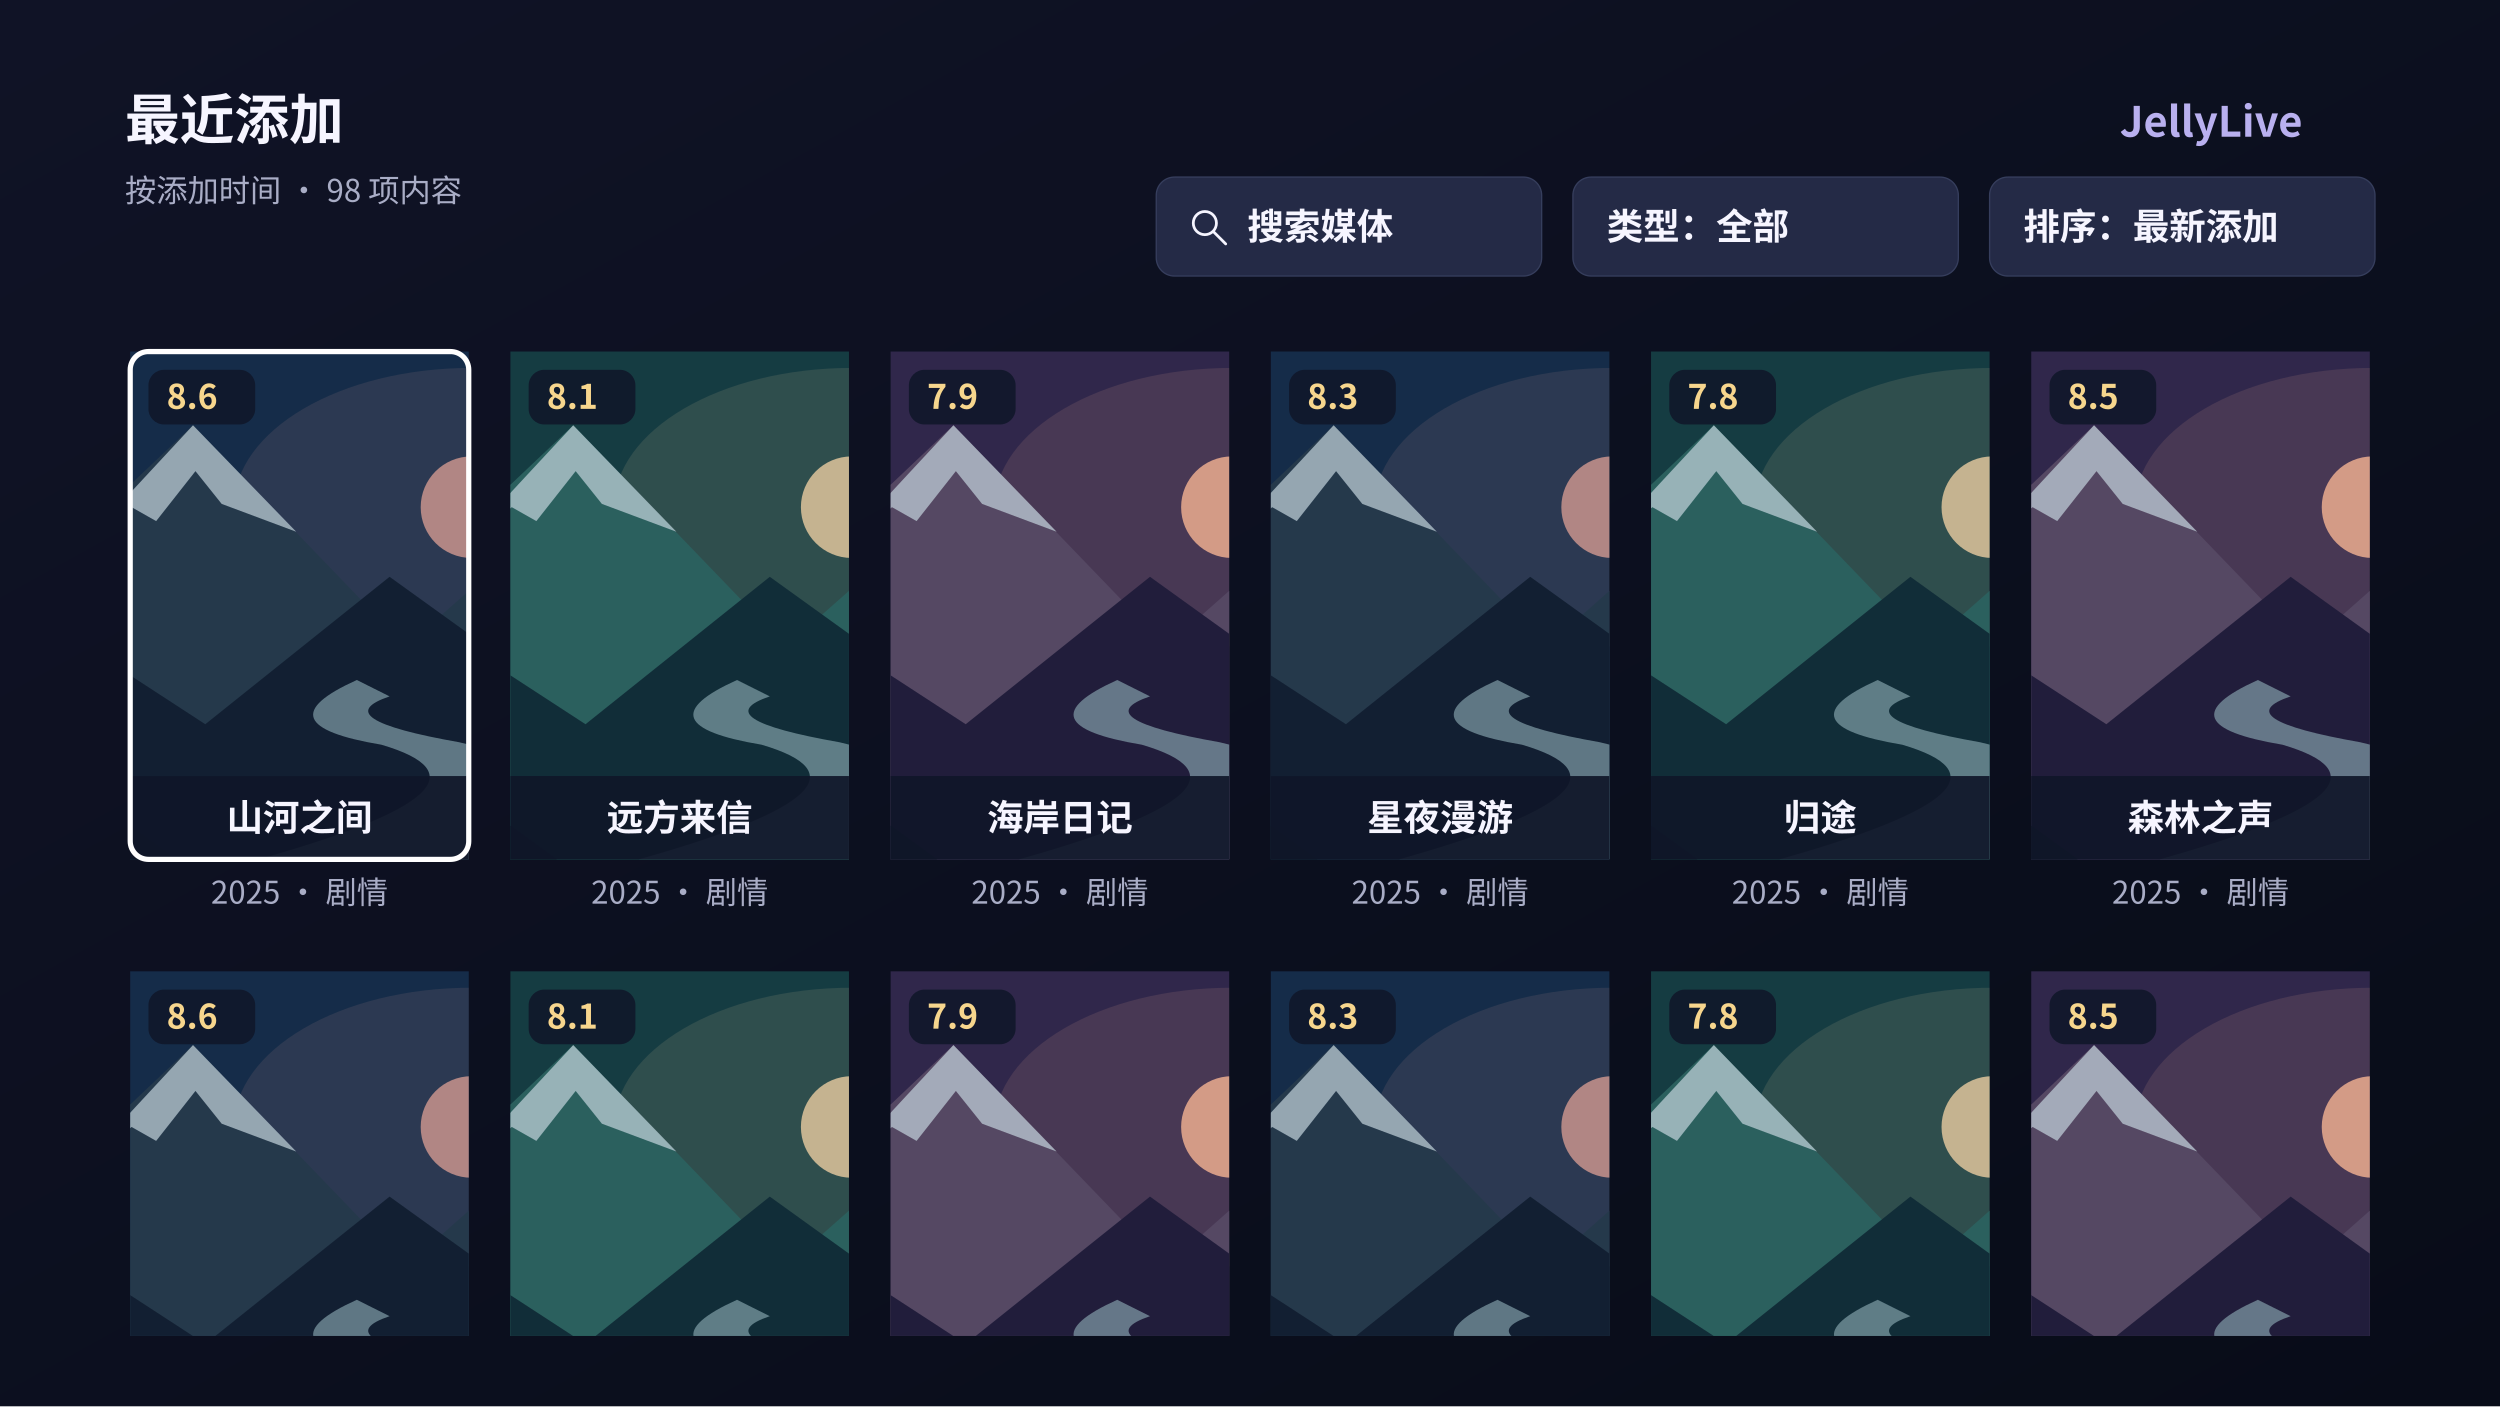
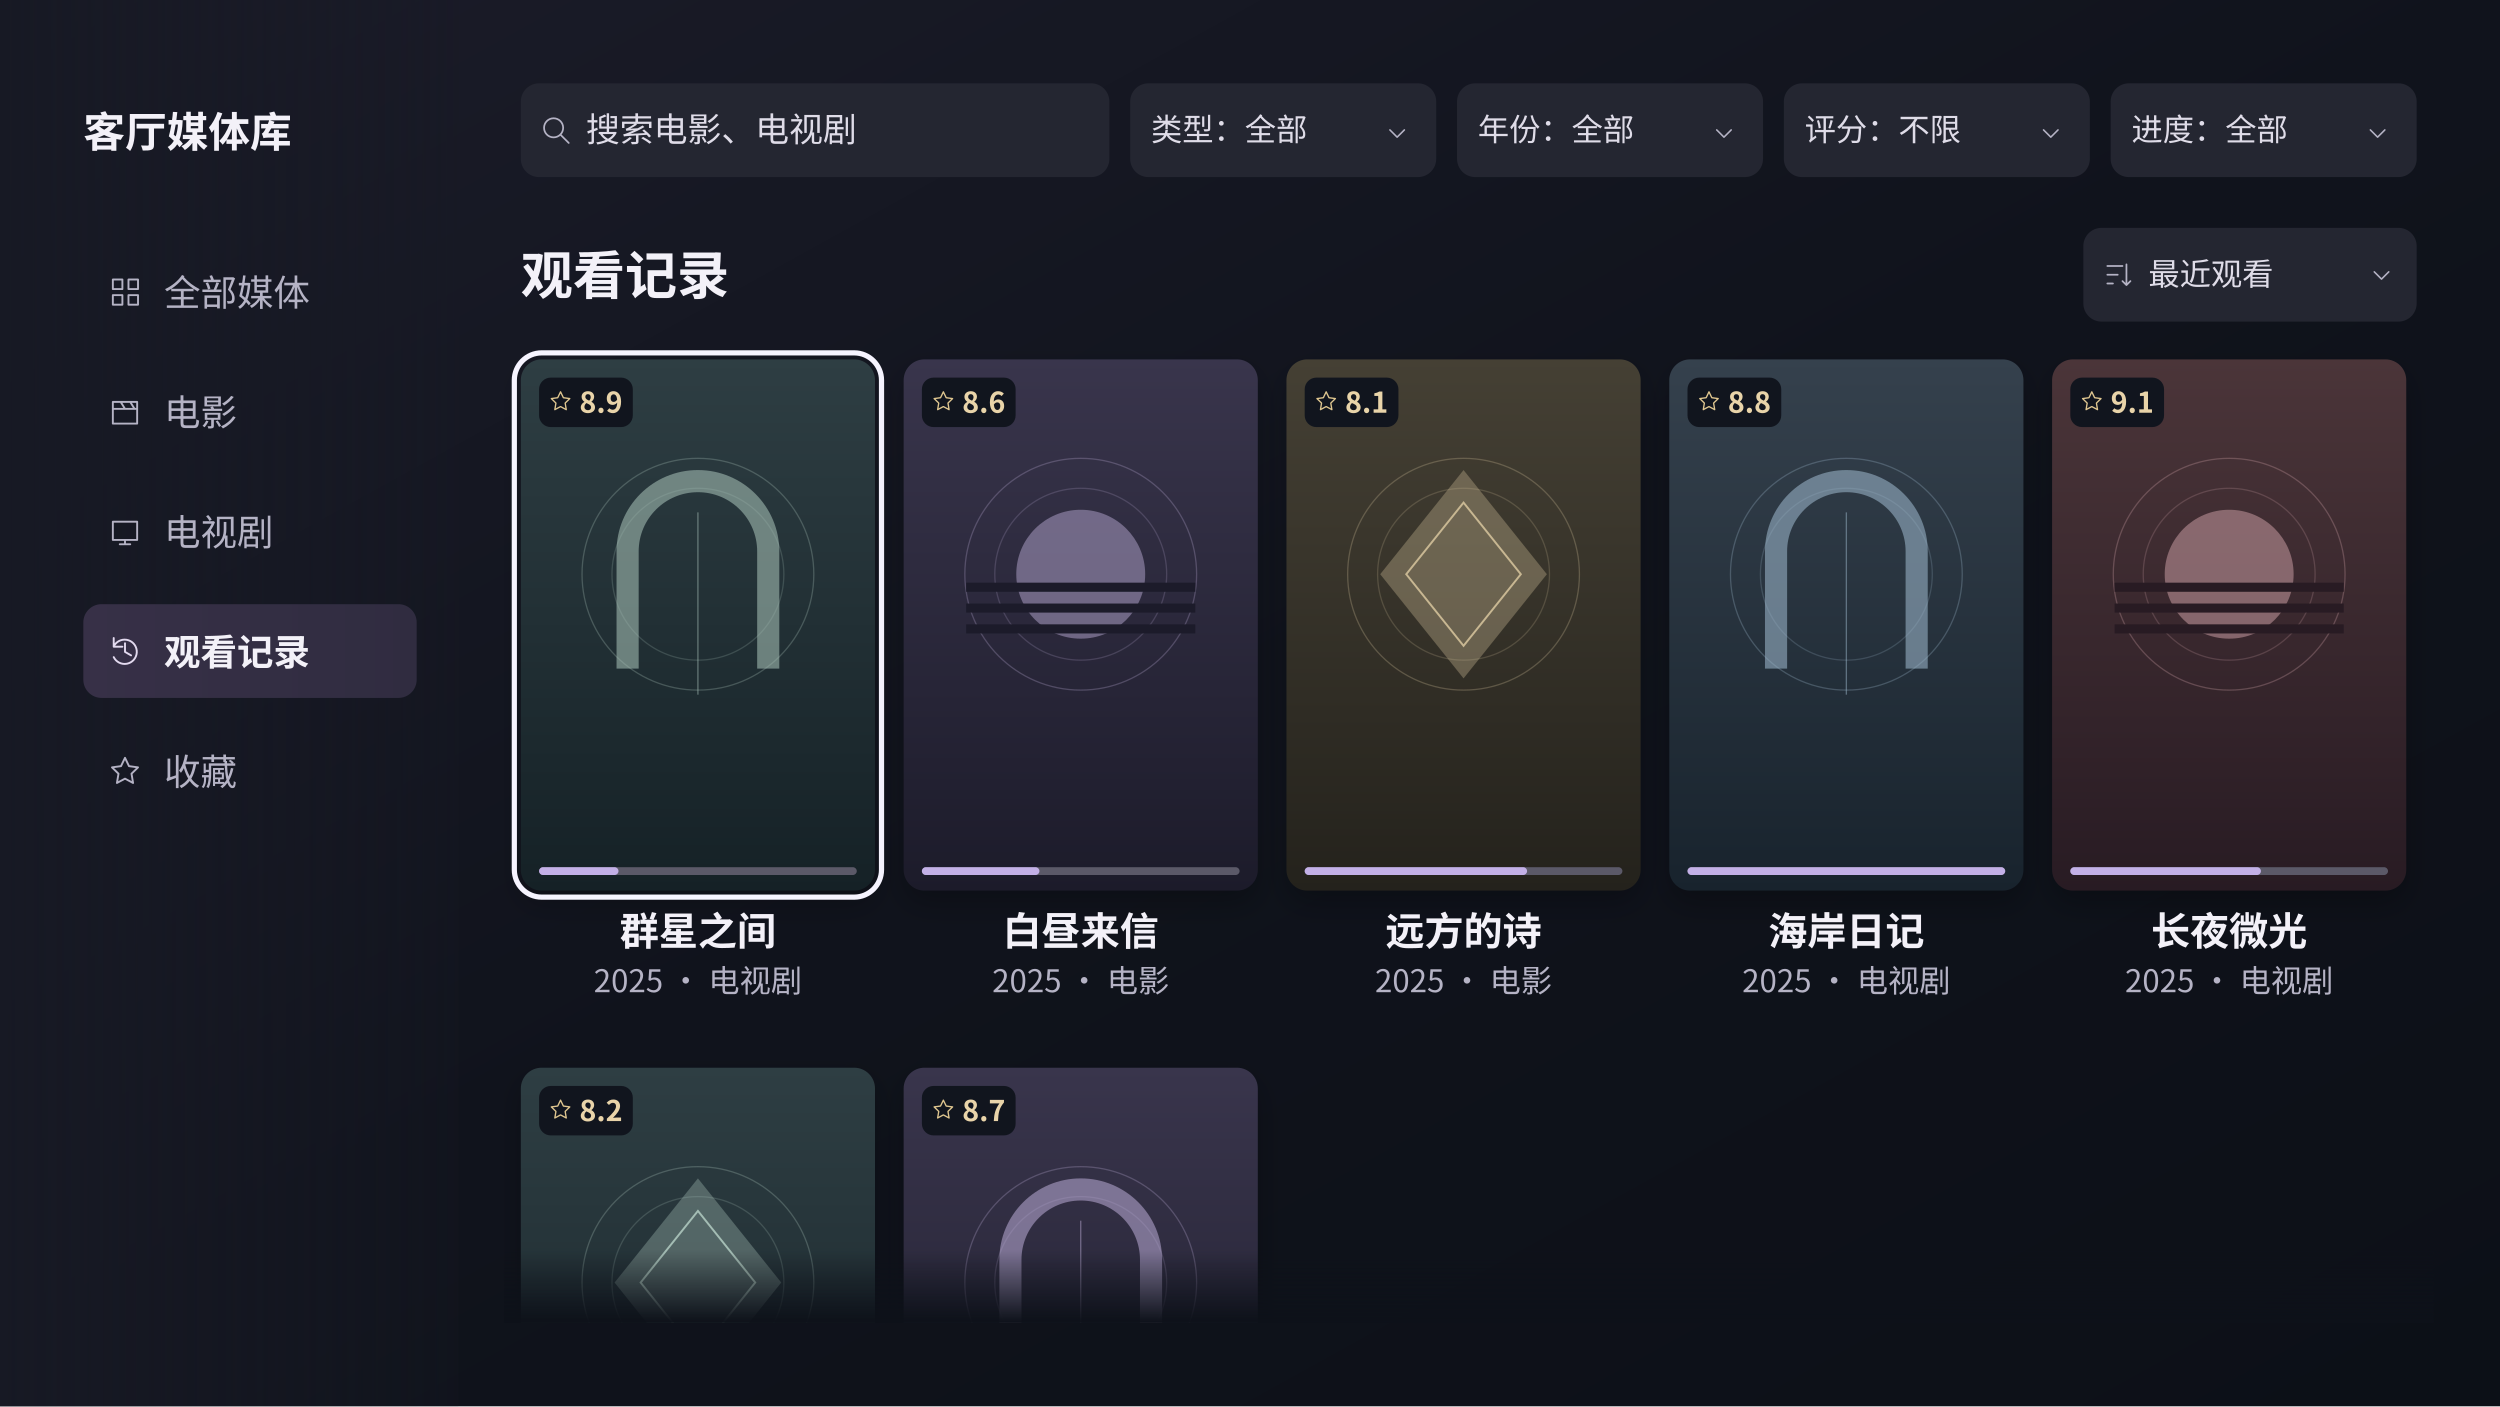
- <svg xmlns="http://www.w3.org/2000/svg" width="1920" height="1080" viewBox="0 0 1920 1080" role="img" aria-labelledby="title desc">
+ <svg xmlns="http://www.w3.org/2000/svg" width="3840" height="2160" viewBox="0 0 3840 2160" role="img" aria-labelledby="title desc">
  <defs>
-     <linearGradient id="bg" x2="1" y2="1">
-       <stop stop-color="#101326" />
-       <stop offset="1" stop-color="#080c18" />
+     <linearGradient id="background" x2="1" y2="1">
+       <stop stop-color="#1b1c29" />
+       <stop offset=".5" stop-color="#10131c" />
+       <stop offset="1" stop-color="#0c1017" />
    </linearGradient>
-     <linearGradient id="purple" x2="1" y2="1">
-       <stop stop-color="#6652d5" />
-       <stop offset="1" stop-color="#3a327d" />
+     <linearGradient id="sidebar" x2="1" y2="0">
+       <stop stop-color="#171924" />
+       <stop offset="1" stop-color="#171924" stop-opacity=".2" />
    </linearGradient>
+     <linearGradient id="selection">
+       <stop stop-color="#373047" />
+       <stop offset="1" stop-color="#302c40" />
+     </linearGradient>
+     <linearGradient id="bottom-fade" x2="0" y2="1">
+       <stop stop-color="#0d1119" stop-opacity="0" />
+       <stop offset="1" stop-color="#0d1119" />
+     </linearGradient>
+     <filter id="card-shadow" x="-15%" y="-10%" width="130%" height="130%" color-interpolation-filters="sRGB">
+       <feGaussianBlur in="SourceAlpha" stdDeviation="22" />
+       <feOffset dx="0" dy="20" />
+       <feComponentTransfer>
+         <feFuncA type="linear" slope=".24" />
+       </feComponentTransfer>
+       <feMerge>
+         <feMergeNode />
+         <feMergeNode in="SourceGraphic" />
+       </feMerge>
+     </filter>
+     <clipPath id="grid-viewport">
+       <rect x="774" y="526" width="2964" height="1506" />
+     </clipPath>
  </defs>
-   <g font-family="Noto Sans CJK SC, Microsoft YaHei, sans-serif">
-     <rect width="1920" height="1080" fill="url(#bg)" />
-     <text x="96" y="107" fill="#f6f5ff" font-size="42" font-weight="650">最近添加</text>
-     <text x="1628" y="105" fill="#b9b0ef" font-size="32" font-weight="600">JellyLive</text>
-     <text x="96" y="155" fill="#a9adc6" font-size="24" font-weight="400">按添加时间 · 98 项内容</text>
-     <g data-role="library-toolbar">
-       <rect x="888" y="136" width="296" height="76" rx="14" fill="#242a46" stroke="#363e5d" stroke-width="1" />
-       <g transform="translate(912 158.0) scale(0.8888889)">
-         <path d="M25 15 A10 10 0 1 1 5 15 A10 10 0 1 1 25 15 M23 23 L33 33" fill="none" stroke="#f6f5ff" stroke-width="2.4" stroke-linecap="round" stroke-linejoin="round" />
-       </g>
-       <text x="958" y="184.0" fill="#f6f5ff" font-size="28" font-weight="600">搜索媒体</text>
-       <rect x="1208" y="136" width="296" height="76" rx="14" fill="#242a46" stroke="#363e5d" stroke-width="1" />
-       <text x="1234" y="184.0" fill="#f6f5ff" font-size="28" font-weight="600">类型：全部</text>
-       <rect x="1528" y="136" width="296" height="76" rx="14" fill="#242a46" stroke="#363e5d" stroke-width="1" />
-       <text x="1554" y="184.0" fill="#f6f5ff" font-size="28" font-weight="600">排序：最新添加</text>
-     </g>
-     <defs>
-       <clipPath id="library-scroll-viewport">
-         <rect x="96" y="262" width="1728" height="764" />
-       </clipPath>
-     </defs>
-     <g data-role="focus-following-grid" clip-path="url(#library-scroll-viewport)">
-       <svg x="100" y="270" width="260" height="390.0" viewBox="0 0 1100 620" preserveAspectRatio="xMidYMid slice">
-         <rect width="1100" height="620" fill="#152c49" />
-         <ellipse cx="760" cy="190" rx="290" ry="170" fill="#b18684" opacity=".15" />
-         <circle cx="760" cy="190" r="62" fill="#b18684" />
-         <path d="M0 365 L160 205 L230 270 L420 90 L680 360 L810 245 L1100 350 V620 H0Z" fill="#25394b" />
-         <path d="M277 244 L420 90 L546 220 L455 186 L423 146 L375 207 L345 190Z" fill="#c4d4dd" opacity=".7" />
-         <path d="M0 450 L220 315 L435 455 L660 275 L885 437 L1100 330 V620 H0Z" fill="#121f32" />
-         <path d="M620 401 Q500 455 650 480 Q820 530 500 620 H850 Q970 530 745 477 Q580 448 660 421Z" fill="#93b3bb" opacity=".6" />
-         <path d="M0 570 L180 460 L400 620 H0Z M850 620 L1000 470 L1100 520 V620Z" fill="#091624" />
-         <path d="M125 142 l12 -5 l11 5 M160 125 l9 -4 l9 4" fill="none" stroke="#dae1e7" stroke-width="2" opacity=".6" />
-       </svg>
-       <rect x="114" y="284" width="82" height="42" rx="12" fill="#101629dd" stroke="none" stroke-width="1" />
-       <text x="128" y="314" fill="#f7d68d" font-size="26" font-weight="600">8.6</text>
-       <rect x="100" y="596.0" width="260" height="64" rx="0" fill="#101629eb" stroke="none" stroke-width="1" />
-       <g data-role="poster-title" data-full-text="山河之间">
-         <text x="230.0" y="638.0" text-anchor="middle" fill="#f6f5ff" font-size="28" font-weight="600">山河之间</text>
-       </g>
-       <text x="230.0" y="694.0" text-anchor="middle" fill="#a9adc6" font-size="24" font-weight="400">2025 · 剧情</text>
-       <rect x="100" y="270" width="260" height="390.0" rx="14" fill="none" stroke="#fff" stroke-width="4" />
-       <svg x="392" y="270" width="260" height="390.0" viewBox="0 0 1100 620" preserveAspectRatio="xMidYMid slice">
-         <rect width="1100" height="620" fill="#153c42" />
-         <ellipse cx="760" cy="190" rx="290" ry="170" fill="#c5b390" opacity=".15" />
-         <circle cx="760" cy="190" r="62" fill="#c5b390" />
-         <path d="M0 365 L160 205 L230 270 L420 90 L680 360 L810 245 L1100 350 V620 H0Z" fill="#2b605e" />
-         <path d="M277 244 L420 90 L546 220 L455 186 L423 146 L375 207 L345 190Z" fill="#c4d4dd" opacity=".7" />
-         <path d="M0 450 L220 315 L435 455 L660 275 L885 437 L1100 330 V620 H0Z" fill="#112d38" />
-         <path d="M620 401 Q500 455 650 480 Q820 530 500 620 H850 Q970 530 745 477 Q580 448 660 421Z" fill="#93b3bb" opacity=".6" />
-         <path d="M0 570 L180 460 L400 620 H0Z M850 620 L1000 470 L1100 520 V620Z" fill="#091624" />
-         <path d="M125 142 l12 -5 l11 5 M160 125 l9 -4 l9 4" fill="none" stroke="#dae1e7" stroke-width="2" opacity=".6" />
-       </svg>
-       <rect x="406" y="284" width="82" height="42" rx="12" fill="#101629dd" stroke="none" stroke-width="1" />
-       <text x="420" y="314" fill="#f7d68d" font-size="26" font-weight="600">8.1</text>
-       <rect x="392" y="596.0" width="260" height="64" rx="0" fill="#101629eb" stroke="none" stroke-width="1" />
-       <g data-role="poster-title" data-full-text="远方来信">
-         <text x="522.0" y="638.0" text-anchor="middle" fill="#f6f5ff" font-size="28" font-weight="600">远方来信</text>
-       </g>
-       <text x="522.0" y="694.0" text-anchor="middle" fill="#a9adc6" font-size="24" font-weight="400">2025 · 剧情</text>
-       <svg x="684" y="270" width="260" height="390.0" viewBox="0 0 1100 620" preserveAspectRatio="xMidYMid slice">
-         <rect width="1100" height="620" fill="#30274b" />
-         <ellipse cx="760" cy="190" rx="290" ry="170" fill="#d39b86" opacity=".15" />
-         <circle cx="760" cy="190" r="62" fill="#d39b86" />
-         <path d="M0 365 L160 205 L230 270 L420 90 L680 360 L810 245 L1100 350 V620 H0Z" fill="#554863" />
-         <path d="M277 244 L420 90 L546 220 L455 186 L423 146 L375 207 L345 190Z" fill="#c4d4dd" opacity=".7" />
-         <path d="M0 450 L220 315 L435 455 L660 275 L885 437 L1100 330 V620 H0Z" fill="#211d3b" />
-         <path d="M620 401 Q500 455 650 480 Q820 530 500 620 H850 Q970 530 745 477 Q580 448 660 421Z" fill="#93b3bb" opacity=".6" />
-         <path d="M0 570 L180 460 L400 620 H0Z M850 620 L1000 470 L1100 520 V620Z" fill="#091624" />
-         <path d="M125 142 l12 -5 l11 5 M160 125 l9 -4 l9 4" fill="none" stroke="#dae1e7" stroke-width="2" opacity=".6" />
-       </svg>
-       <rect x="698" y="284" width="82" height="42" rx="12" fill="#101629dd" stroke="none" stroke-width="1" />
-       <text x="712" y="314" fill="#f7d68d" font-size="26" font-weight="600">7.9</text>
-       <rect x="684" y="596.0" width="260" height="64" rx="0" fill="#101629eb" stroke="none" stroke-width="1" />
-       <g data-role="poster-title" data-full-text="海岸日记">
-         <text x="814.0" y="638.0" text-anchor="middle" fill="#f6f5ff" font-size="28" font-weight="600">海岸日记</text>
-       </g>
-       <text x="814.0" y="694.0" text-anchor="middle" fill="#a9adc6" font-size="24" font-weight="400">2025 · 剧情</text>
-       <svg x="976" y="270" width="260" height="390.0" viewBox="0 0 1100 620" preserveAspectRatio="xMidYMid slice">
-         <rect width="1100" height="620" fill="#152c49" />
-         <ellipse cx="760" cy="190" rx="290" ry="170" fill="#b18684" opacity=".15" />
-         <circle cx="760" cy="190" r="62" fill="#b18684" />
-         <path d="M0 365 L160 205 L230 270 L420 90 L680 360 L810 245 L1100 350 V620 H0Z" fill="#25394b" />
-         <path d="M277 244 L420 90 L546 220 L455 186 L423 146 L375 207 L345 190Z" fill="#c4d4dd" opacity=".7" />
-         <path d="M0 450 L220 315 L435 455 L660 275 L885 437 L1100 330 V620 H0Z" fill="#121f32" />
-         <path d="M620 401 Q500 455 650 480 Q820 530 500 620 H850 Q970 530 745 477 Q580 448 660 421Z" fill="#93b3bb" opacity=".6" />
-         <path d="M0 570 L180 460 L400 620 H0Z M850 620 L1000 470 L1100 520 V620Z" fill="#091624" />
-         <path d="M125 142 l12 -5 l11 5 M160 125 l9 -4 l9 4" fill="none" stroke="#dae1e7" stroke-width="2" opacity=".6" />
-       </svg>
-       <rect x="990" y="284" width="82" height="42" rx="12" fill="#101629dd" stroke="none" stroke-width="1" />
-       <text x="1004" y="314" fill="#f7d68d" font-size="26" font-weight="600">8.3</text>
-       <rect x="976" y="596.0" width="260" height="64" rx="0" fill="#101629eb" stroke="none" stroke-width="1" />
-       <g data-role="poster-title" data-full-text="星夜漫游">
-         <text x="1106.0" y="638.0" text-anchor="middle" fill="#f6f5ff" font-size="28" font-weight="600">星夜漫游</text>
-       </g>
-       <text x="1106.0" y="694.0" text-anchor="middle" fill="#a9adc6" font-size="24" font-weight="400">2025 · 剧情</text>
-       <svg x="1268" y="270" width="260" height="390.0" viewBox="0 0 1100 620" preserveAspectRatio="xMidYMid slice">
-         <rect width="1100" height="620" fill="#153c42" />
-         <ellipse cx="760" cy="190" rx="290" ry="170" fill="#c5b390" opacity=".15" />
-         <circle cx="760" cy="190" r="62" fill="#c5b390" />
-         <path d="M0 365 L160 205 L230 270 L420 90 L680 360 L810 245 L1100 350 V620 H0Z" fill="#2b605e" />
-         <path d="M277 244 L420 90 L546 220 L455 186 L423 146 L375 207 L345 190Z" fill="#c4d4dd" opacity=".7" />
-         <path d="M0 450 L220 315 L435 455 L660 275 L885 437 L1100 330 V620 H0Z" fill="#112d38" />
-         <path d="M620 401 Q500 455 650 480 Q820 530 500 620 H850 Q970 530 745 477 Q580 448 660 421Z" fill="#93b3bb" opacity=".6" />
-         <path d="M0 570 L180 460 L400 620 H0Z M850 620 L1000 470 L1100 520 V620Z" fill="#091624" />
-         <path d="M125 142 l12 -5 l11 5 M160 125 l9 -4 l9 4" fill="none" stroke="#dae1e7" stroke-width="2" opacity=".6" />
-       </svg>
-       <rect x="1282" y="284" width="82" height="42" rx="12" fill="#101629dd" stroke="none" stroke-width="1" />
-       <text x="1296" y="314" fill="#f7d68d" font-size="26" font-weight="600">7.8</text>
-       <rect x="1268" y="596.0" width="260" height="64" rx="0" fill="#101629eb" stroke="none" stroke-width="1" />
-       <g data-role="poster-title" data-full-text="归途">
-         <text x="1398.0" y="638.0" text-anchor="middle" fill="#f6f5ff" font-size="28" font-weight="600">归途</text>
-       </g>
-       <text x="1398.0" y="694.0" text-anchor="middle" fill="#a9adc6" font-size="24" font-weight="400">2025 · 剧情</text>
-       <svg x="1560" y="270" width="260" height="390.0" viewBox="0 0 1100 620" preserveAspectRatio="xMidYMid slice">
-         <rect width="1100" height="620" fill="#30274b" />
-         <ellipse cx="760" cy="190" rx="290" ry="170" fill="#d39b86" opacity=".15" />
-         <circle cx="760" cy="190" r="62" fill="#d39b86" />
-         <path d="M0 365 L160 205 L230 270 L420 90 L680 360 L810 245 L1100 350 V620 H0Z" fill="#554863" />
-         <path d="M277 244 L420 90 L546 220 L455 186 L423 146 L375 207 L345 190Z" fill="#c4d4dd" opacity=".7" />
-         <path d="M0 450 L220 315 L435 455 L660 275 L885 437 L1100 330 V620 H0Z" fill="#211d3b" />
-         <path d="M620 401 Q500 455 650 480 Q820 530 500 620 H850 Q970 530 745 477 Q580 448 660 421Z" fill="#93b3bb" opacity=".6" />
-         <path d="M0 570 L180 460 L400 620 H0Z M850 620 L1000 470 L1100 520 V620Z" fill="#091624" />
-         <path d="M125 142 l12 -5 l11 5 M160 125 l9 -4 l9 4" fill="none" stroke="#dae1e7" stroke-width="2" opacity=".6" />
-       </svg>
-       <rect x="1574" y="284" width="82" height="42" rx="12" fill="#101629dd" stroke="none" stroke-width="1" />
-       <text x="1588" y="314" fill="#f7d68d" font-size="26" font-weight="600">8.5</text>
-       <rect x="1560" y="596.0" width="260" height="64" rx="0" fill="#101629eb" stroke="none" stroke-width="1" />
-       <g data-role="poster-title" data-full-text="森林之声">
-         <text x="1690.0" y="638.0" text-anchor="middle" fill="#f6f5ff" font-size="28" font-weight="600">森林之声</text>
-       </g>
-       <text x="1690.0" y="694.0" text-anchor="middle" fill="#a9adc6" font-size="24" font-weight="400">2025 · 剧情</text>
-       <svg x="100" y="746" width="260" height="390.0" viewBox="0 0 1100 620" preserveAspectRatio="xMidYMid slice">
-         <rect width="1100" height="620" fill="#152c49" />
-         <ellipse cx="760" cy="190" rx="290" ry="170" fill="#b18684" opacity=".15" />
-         <circle cx="760" cy="190" r="62" fill="#b18684" />
-         <path d="M0 365 L160 205 L230 270 L420 90 L680 360 L810 245 L1100 350 V620 H0Z" fill="#25394b" />
-         <path d="M277 244 L420 90 L546 220 L455 186 L423 146 L375 207 L345 190Z" fill="#c4d4dd" opacity=".7" />
-         <path d="M0 450 L220 315 L435 455 L660 275 L885 437 L1100 330 V620 H0Z" fill="#121f32" />
-         <path d="M620 401 Q500 455 650 480 Q820 530 500 620 H850 Q970 530 745 477 Q580 448 660 421Z" fill="#93b3bb" opacity=".6" />
-         <path d="M0 570 L180 460 L400 620 H0Z M850 620 L1000 470 L1100 520 V620Z" fill="#091624" />
-         <path d="M125 142 l12 -5 l11 5 M160 125 l9 -4 l9 4" fill="none" stroke="#dae1e7" stroke-width="2" opacity=".6" />
-       </svg>
-       <rect x="114" y="760" width="82" height="42" rx="12" fill="#101629dd" stroke="none" stroke-width="1" />
-       <text x="128" y="790" fill="#f7d68d" font-size="26" font-weight="600">8.6</text>
-       <rect x="100" y="1072.0" width="260" height="64" rx="0" fill="#101629eb" stroke="none" stroke-width="1" />
-       <g data-role="poster-title" data-full-text="山河之间">
-         <text x="230.0" y="1114.0" text-anchor="middle" fill="#f6f5ff" font-size="28" font-weight="600">山河之间</text>
-       </g>
-       <text x="230.0" y="1170.0" text-anchor="middle" fill="#a9adc6" font-size="24" font-weight="400">2025 · 剧情</text>
-       <svg x="392" y="746" width="260" height="390.0" viewBox="0 0 1100 620" preserveAspectRatio="xMidYMid slice">
-         <rect width="1100" height="620" fill="#153c42" />
-         <ellipse cx="760" cy="190" rx="290" ry="170" fill="#c5b390" opacity=".15" />
-         <circle cx="760" cy="190" r="62" fill="#c5b390" />
-         <path d="M0 365 L160 205 L230 270 L420 90 L680 360 L810 245 L1100 350 V620 H0Z" fill="#2b605e" />
-         <path d="M277 244 L420 90 L546 220 L455 186 L423 146 L375 207 L345 190Z" fill="#c4d4dd" opacity=".7" />
-         <path d="M0 450 L220 315 L435 455 L660 275 L885 437 L1100 330 V620 H0Z" fill="#112d38" />
-         <path d="M620 401 Q500 455 650 480 Q820 530 500 620 H850 Q970 530 745 477 Q580 448 660 421Z" fill="#93b3bb" opacity=".6" />
-         <path d="M0 570 L180 460 L400 620 H0Z M850 620 L1000 470 L1100 520 V620Z" fill="#091624" />
-         <path d="M125 142 l12 -5 l11 5 M160 125 l9 -4 l9 4" fill="none" stroke="#dae1e7" stroke-width="2" opacity=".6" />
-       </svg>
-       <rect x="406" y="760" width="82" height="42" rx="12" fill="#101629dd" stroke="none" stroke-width="1" />
-       <text x="420" y="790" fill="#f7d68d" font-size="26" font-weight="600">8.1</text>
-       <rect x="392" y="1072.0" width="260" height="64" rx="0" fill="#101629eb" stroke="none" stroke-width="1" />
-       <g data-role="poster-title" data-full-text="远方来信">
-         <text x="522.0" y="1114.0" text-anchor="middle" fill="#f6f5ff" font-size="28" font-weight="600">远方来信</text>
-       </g>
-       <text x="522.0" y="1170.0" text-anchor="middle" fill="#a9adc6" font-size="24" font-weight="400">2025 · 剧情</text>
-       <svg x="684" y="746" width="260" height="390.0" viewBox="0 0 1100 620" preserveAspectRatio="xMidYMid slice">
-         <rect width="1100" height="620" fill="#30274b" />
-         <ellipse cx="760" cy="190" rx="290" ry="170" fill="#d39b86" opacity=".15" />
-         <circle cx="760" cy="190" r="62" fill="#d39b86" />
-         <path d="M0 365 L160 205 L230 270 L420 90 L680 360 L810 245 L1100 350 V620 H0Z" fill="#554863" />
-         <path d="M277 244 L420 90 L546 220 L455 186 L423 146 L375 207 L345 190Z" fill="#c4d4dd" opacity=".7" />
-         <path d="M0 450 L220 315 L435 455 L660 275 L885 437 L1100 330 V620 H0Z" fill="#211d3b" />
-         <path d="M620 401 Q500 455 650 480 Q820 530 500 620 H850 Q970 530 745 477 Q580 448 660 421Z" fill="#93b3bb" opacity=".6" />
-         <path d="M0 570 L180 460 L400 620 H0Z M850 620 L1000 470 L1100 520 V620Z" fill="#091624" />
-         <path d="M125 142 l12 -5 l11 5 M160 125 l9 -4 l9 4" fill="none" stroke="#dae1e7" stroke-width="2" opacity=".6" />
-       </svg>
-       <rect x="698" y="760" width="82" height="42" rx="12" fill="#101629dd" stroke="none" stroke-width="1" />
-       <text x="712" y="790" fill="#f7d68d" font-size="26" font-weight="600">7.9</text>
-       <rect x="684" y="1072.0" width="260" height="64" rx="0" fill="#101629eb" stroke="none" stroke-width="1" />
-       <g data-role="poster-title" data-full-text="海岸日记">
-         <text x="814.0" y="1114.0" text-anchor="middle" fill="#f6f5ff" font-size="28" font-weight="600">海岸日记</text>
-       </g>
-       <text x="814.0" y="1170.0" text-anchor="middle" fill="#a9adc6" font-size="24" font-weight="400">2025 · 剧情</text>
-       <svg x="976" y="746" width="260" height="390.0" viewBox="0 0 1100 620" preserveAspectRatio="xMidYMid slice">
-         <rect width="1100" height="620" fill="#152c49" />
-         <ellipse cx="760" cy="190" rx="290" ry="170" fill="#b18684" opacity=".15" />
-         <circle cx="760" cy="190" r="62" fill="#b18684" />
-         <path d="M0 365 L160 205 L230 270 L420 90 L680 360 L810 245 L1100 350 V620 H0Z" fill="#25394b" />
-         <path d="M277 244 L420 90 L546 220 L455 186 L423 146 L375 207 L345 190Z" fill="#c4d4dd" opacity=".7" />
-         <path d="M0 450 L220 315 L435 455 L660 275 L885 437 L1100 330 V620 H0Z" fill="#121f32" />
-         <path d="M620 401 Q500 455 650 480 Q820 530 500 620 H850 Q970 530 745 477 Q580 448 660 421Z" fill="#93b3bb" opacity=".6" />
-         <path d="M0 570 L180 460 L400 620 H0Z M850 620 L1000 470 L1100 520 V620Z" fill="#091624" />
-         <path d="M125 142 l12 -5 l11 5 M160 125 l9 -4 l9 4" fill="none" stroke="#dae1e7" stroke-width="2" opacity=".6" />
-       </svg>
-       <rect x="990" y="760" width="82" height="42" rx="12" fill="#101629dd" stroke="none" stroke-width="1" />
-       <text x="1004" y="790" fill="#f7d68d" font-size="26" font-weight="600">8.3</text>
-       <rect x="976" y="1072.0" width="260" height="64" rx="0" fill="#101629eb" stroke="none" stroke-width="1" />
-       <g data-role="poster-title" data-full-text="星夜漫游">
-         <text x="1106.0" y="1114.0" text-anchor="middle" fill="#f6f5ff" font-size="28" font-weight="600">星夜漫游</text>
-       </g>
-       <text x="1106.0" y="1170.0" text-anchor="middle" fill="#a9adc6" font-size="24" font-weight="400">2025 · 剧情</text>
-       <svg x="1268" y="746" width="260" height="390.0" viewBox="0 0 1100 620" preserveAspectRatio="xMidYMid slice">
-         <rect width="1100" height="620" fill="#153c42" />
-         <ellipse cx="760" cy="190" rx="290" ry="170" fill="#c5b390" opacity=".15" />
-         <circle cx="760" cy="190" r="62" fill="#c5b390" />
-         <path d="M0 365 L160 205 L230 270 L420 90 L680 360 L810 245 L1100 350 V620 H0Z" fill="#2b605e" />
-         <path d="M277 244 L420 90 L546 220 L455 186 L423 146 L375 207 L345 190Z" fill="#c4d4dd" opacity=".7" />
-         <path d="M0 450 L220 315 L435 455 L660 275 L885 437 L1100 330 V620 H0Z" fill="#112d38" />
-         <path d="M620 401 Q500 455 650 480 Q820 530 500 620 H850 Q970 530 745 477 Q580 448 660 421Z" fill="#93b3bb" opacity=".6" />
-         <path d="M0 570 L180 460 L400 620 H0Z M850 620 L1000 470 L1100 520 V620Z" fill="#091624" />
-         <path d="M125 142 l12 -5 l11 5 M160 125 l9 -4 l9 4" fill="none" stroke="#dae1e7" stroke-width="2" opacity=".6" />
-       </svg>
-       <rect x="1282" y="760" width="82" height="42" rx="12" fill="#101629dd" stroke="none" stroke-width="1" />
-       <text x="1296" y="790" fill="#f7d68d" font-size="26" font-weight="600">7.8</text>
-       <rect x="1268" y="1072.0" width="260" height="64" rx="0" fill="#101629eb" stroke="none" stroke-width="1" />
-       <g data-role="poster-title" data-full-text="归途">
-         <text x="1398.0" y="1114.0" text-anchor="middle" fill="#f6f5ff" font-size="28" font-weight="600">归途</text>
-       </g>
-       <text x="1398.0" y="1170.0" text-anchor="middle" fill="#a9adc6" font-size="24" font-weight="400">2025 · 剧情</text>
-       <svg x="1560" y="746" width="260" height="390.0" viewBox="0 0 1100 620" preserveAspectRatio="xMidYMid slice">
-         <rect width="1100" height="620" fill="#30274b" />
-         <ellipse cx="760" cy="190" rx="290" ry="170" fill="#d39b86" opacity=".15" />
-         <circle cx="760" cy="190" r="62" fill="#d39b86" />
-         <path d="M0 365 L160 205 L230 270 L420 90 L680 360 L810 245 L1100 350 V620 H0Z" fill="#554863" />
-         <path d="M277 244 L420 90 L546 220 L455 186 L423 146 L375 207 L345 190Z" fill="#c4d4dd" opacity=".7" />
-         <path d="M0 450 L220 315 L435 455 L660 275 L885 437 L1100 330 V620 H0Z" fill="#211d3b" />
-         <path d="M620 401 Q500 455 650 480 Q820 530 500 620 H850 Q970 530 745 477 Q580 448 660 421Z" fill="#93b3bb" opacity=".6" />
-         <path d="M0 570 L180 460 L400 620 H0Z M850 620 L1000 470 L1100 520 V620Z" fill="#091624" />
-         <path d="M125 142 l12 -5 l11 5 M160 125 l9 -4 l9 4" fill="none" stroke="#dae1e7" stroke-width="2" opacity=".6" />
-       </svg>
-       <rect x="1574" y="760" width="82" height="42" rx="12" fill="#101629dd" stroke="none" stroke-width="1" />
-       <text x="1588" y="790" fill="#f7d68d" font-size="26" font-weight="600">8.5</text>
-       <rect x="1560" y="1072.0" width="260" height="64" rx="0" fill="#101629eb" stroke="none" stroke-width="1" />
-       <g data-role="poster-title" data-full-text="森林之声">
-         <text x="1690.0" y="1114.0" text-anchor="middle" fill="#f6f5ff" font-size="28" font-weight="600">森林之声</text>
-       </g>
-       <text x="1690.0" y="1170.0" text-anchor="middle" fill="#a9adc6" font-size="24" font-weight="400">2025 · 剧情</text>
-     </g>
+   <rect width="3840" height="2160" fill="url(#background)" />
+   <rect width="704" height="2160" fill="url(#sidebar)" />
+   <g font-family="Noto Sans CJK SC, sans-serif">
+     <text x="128" y="226" font-size="64" fill="#f3f1f8" font-weight="600" text-anchor="start">客厅媒体库</text>
+     <g data-role="sidebar-entry" data-focused="false">
+       <g transform="translate(168 424) scale(1.333333)">
+         <path d="M4 4h11v11H4zM22 4h11v11H22zM4 22h11v11H4zM22 22h11v11H22z" fill="none" stroke="#b5b3c5" stroke-width="2.2" stroke-linecap="round" stroke-linejoin="round" />
+       </g>
+       <text x="252" y="470" font-size="56" fill="#b5b3c5" font-weight="400" text-anchor="start">全部媒体</text>
+     </g>
+     <g data-role="sidebar-entry" data-focused="false">
+       <g transform="translate(168 608) scale(1.333333)">
+         <path d="M4 7h28v25H4zM4 15h28M13 7l5 8M24 7l5 8" fill="none" stroke="#b5b3c5" stroke-width="2.2" stroke-linecap="round" stroke-linejoin="round" />
+       </g>
+       <text x="252" y="654" font-size="56" fill="#b5b3c5" font-weight="400" text-anchor="start">电影</text>
+     </g>
+     <g data-role="sidebar-entry" data-focused="false">
+       <g transform="translate(168 792) scale(1.333333)">
+         <path d="M4 7h28v21H4zM12 33h12M18 28v5" fill="none" stroke="#b5b3c5" stroke-width="2.2" stroke-linecap="round" stroke-linejoin="round" />
+       </g>
+       <text x="252" y="838" font-size="56" fill="#b5b3c5" font-weight="400" text-anchor="start">电视剧</text>
+     </g>
+     <g data-role="sidebar-entry" data-focused="false">
+       <rect x="128" y="928" width="512" height="144" rx="28" fill="url(#selection)" stroke="none" stroke-width="2" />
+       <g transform="translate(168 976) scale(1.333333)">
+         <path d="M6 11a14 14 0 1 1-1 14M5 3v10h10M18 9v10l7 4" fill="none" stroke="#e3daef" stroke-width="2.2" stroke-linecap="round" stroke-linejoin="round" />
+       </g>
+       <text x="252" y="1022" font-size="56" fill="#f3f1f8" font-weight="600" text-anchor="start">观看记录</text>
+     </g>
+     <g data-role="sidebar-entry" data-focused="false">
+       <g transform="translate(168 1160) scale(1.333333)">
+         <path d="M18 3l4.6 9.6L33 14l-7.5 7.3L27.3 32L18 27l-9.3 5l1.8-10.7L3 14l10.4-1.4z" fill="none" stroke="#b5b3c5" stroke-width="2.2" stroke-linecap="round" stroke-linejoin="round" />
+       </g>
+       <text x="252" y="1206" font-size="56" fill="#b5b3c5" font-weight="400" text-anchor="start">收藏</text>
+     </g>
+     <g data-role="control" data-focused="false" data-disabled="false" data-label="搜索电影、电视剧" opacity="1">
+       <rect x="800" y="128" width="904" height="144" rx="28" fill="#242631" stroke="none" stroke-width="2" />
+       <g transform="translate(832 178.0) scale(1.222222)">
+         <path d="M27 15a12 12 0 1 1-24 0a12 12 0 1 1 24 0M24 24l10 10" fill="none" stroke="#b5b3c5" stroke-width="2.2" stroke-linecap="round" stroke-linejoin="round" />
+       </g>
+       <text x="900" y="217.68" font-size="52" fill="#dfdce8" font-weight="500" text-anchor="start">搜索电影、电视剧</text>
+     </g>
+     <g data-role="control" data-focused="false" data-disabled="false" data-label="类型：全部" opacity="1">
+       <rect x="1736" y="128" width="470" height="144" rx="28" fill="#242631" stroke="none" stroke-width="2" />
+       <text x="1768" y="216.32" font-size="48" fill="#dfdce8" font-weight="500" text-anchor="start">类型：全部</text>
+     </g>
+     <g transform="translate(2126 184) scale(1.111111)">
+       <path d="M8 14l10 10l10-10" fill="none" stroke="#b5b3c5" stroke-width="2.2" stroke-linecap="round" stroke-linejoin="round" />
+     </g>
+     <g data-role="control" data-focused="false" data-disabled="false" data-label="年份：全部" opacity="1">
+       <rect x="2238" y="128" width="470" height="144" rx="28" fill="#242631" stroke="none" stroke-width="2" />
+       <text x="2270" y="216.32" font-size="48" fill="#dfdce8" font-weight="500" text-anchor="start">年份：全部</text>
+     </g>
+     <g transform="translate(2628 184) scale(1.111111)">
+       <path d="M8 14l10 10l10-10" fill="none" stroke="#b5b3c5" stroke-width="2.2" stroke-linecap="round" stroke-linejoin="round" />
+     </g>
+     <g data-role="control" data-focused="false" data-disabled="false" data-label="评分：不限" opacity="1">
+       <rect x="2740" y="128" width="470" height="144" rx="28" fill="#242631" stroke="none" stroke-width="2" />
+       <text x="2772" y="216.32" font-size="48" fill="#dfdce8" font-weight="500" text-anchor="start">评分：不限</text>
+     </g>
+     <g transform="translate(3130 184) scale(1.111111)">
+       <path d="M8 14l10 10l10-10" fill="none" stroke="#b5b3c5" stroke-width="2.2" stroke-linecap="round" stroke-linejoin="round" />
+     </g>
+     <g data-role="control" data-focused="false" data-disabled="false" data-label="进度：全部" opacity="1">
+       <rect x="3242" y="128" width="470" height="144" rx="28" fill="#242631" stroke="none" stroke-width="2" />
+       <text x="3274" y="216.32" font-size="48" fill="#dfdce8" font-weight="500" text-anchor="start">进度：全部</text>
+     </g>
+     <g transform="translate(3632 184) scale(1.111111)">
+       <path d="M8 14l10 10l10-10" fill="none" stroke="#b5b3c5" stroke-width="2.2" stroke-linecap="round" stroke-linejoin="round" />
+     </g>
+     <text x="800" y="452" font-size="80" fill="#f3f1f8" font-weight="650" text-anchor="start">观看记录</text>
+     <g data-role="control" data-focused="false" data-disabled="false" data-label="最近观看" opacity="1">
+       <rect x="3200" y="350" width="512" height="144" rx="28" fill="#242631" stroke="none" stroke-width="2" />
+       <g transform="translate(3232 400.0) scale(1.222222)">
+         <path d="M4 7h19M4 18h13M4 29h7M28 5v26M23 26l5 5l5-5" fill="none" stroke="#b5b3c5" stroke-width="2.2" stroke-linecap="round" stroke-linejoin="round" />
+       </g>
+       <text x="3300" y="438.32" font-size="48" fill="#dfdce8" font-weight="500" text-anchor="start">最近观看</text>
+     </g>
+     <g transform="translate(3638 402) scale(1.111111)">
+       <path d="M8 14l10 10l10-10" fill="none" stroke="#b5b3c5" stroke-width="2.2" stroke-linecap="round" stroke-linejoin="round" />
+     </g>
+     <g clip-path="url(#grid-viewport)" data-role="focus-following-grid">
+       <g data-role="media-card" data-focused="true">
+         <defs>
+           <linearGradient id="art-0" x2="0" y2="1">
+             <stop stop-color="#2e3e43" />
+             <stop offset="1" stop-color="#152126" />
+           </linearGradient>
+           <clipPath id="clip-0">
+             <rect x="800" y="552" width="544" height="816" rx="32" fill="white" stroke="none" stroke-width="2" />
+           </clipPath>
+         </defs>
+         <g filter="url(#card-shadow)">
+           <rect x="800" y="552" width="544" height="816" rx="32" fill="url(#art-0)" stroke="none" stroke-width="2" />
+         </g>
+         <g clip-path="url(#clip-0)">
+           <circle cx="1072" cy="882" r="178" fill="none" stroke="#a4bdb4" stroke-width="2" opacity=".3" />
+           <circle cx="1072" cy="882" r="132" fill="none" stroke="#a4bdb4" stroke-width="2" opacity=".22" />
+           <path d="M964 1027V847a108 108 0 0 1 216 0v180" fill="none" stroke="#a4bdb4" stroke-width="34" opacity=".58" />
+           <path d="M1072 787v280" stroke="#a4bdb4" stroke-width="2" opacity=".5" />
+         </g>
+         <rect x="828" y="580" width="144" height="76" rx="18" fill="#11151e" stroke="none" stroke-width="2" />
+         <g transform="translate(844 599) scale(0.9444444)">
+           <path d="M18 3l4.6 9.6L33 14l-7.5 7.3L27.3 32L18 27l-9.3 5l1.8-10.7L3 14l10.4-1.4z" fill="none" stroke="#e0c790" stroke-width="2.2" stroke-linecap="round" stroke-linejoin="round" />
+         </g>
+         <text x="890" y="634" font-size="44" fill="#e9d4a9" font-weight="600" text-anchor="start">8.9</text>
+         <g data-role="watch-progress" data-progress="0.25">
+           <rect x="828" y="1332" width="488" height="12" rx="6" fill="#5b5968" stroke="none" stroke-width="2" />
+           <rect x="828" y="1332" width="122.0" height="12" rx="6" fill="#c3b0e7" stroke="none" stroke-width="2" />
+         </g>
+         <rect x="790" y="542" width="564" height="836" rx="42" fill="none" stroke="#f6f4ff" stroke-width="8" />
+         <g data-role="card-caption">
+           <text x="1072" y="1452" font-size="60" fill="#f3f1f8" font-weight="600" text-anchor="middle">群星之间</text>
+           <text x="1072" y="1524" font-size="48" fill="#b5b3c5" font-weight="400" text-anchor="middle">2025 · 电视剧</text>
+         </g>
+       </g>
+       <g data-role="media-card" data-focused="false">
+         <defs>
+           <linearGradient id="art-1" x2="0" y2="1">
+             <stop stop-color="#39354c" />
+             <stop offset="1" stop-color="#1c1b2a" />
+           </linearGradient>
+           <clipPath id="clip-1">
+             <rect x="1388" y="552" width="544" height="816" rx="32" fill="white" stroke="none" stroke-width="2" />
+           </clipPath>
+         </defs>
+         <g filter="url(#card-shadow)">
+           <rect x="1388" y="552" width="544" height="816" rx="32" fill="url(#art-1)" stroke="none" stroke-width="2" />
+         </g>
+         <g clip-path="url(#clip-1)">
+           <circle cx="1660" cy="882" r="178" fill="none" stroke="#b4a5ce" stroke-width="2" opacity=".3" />
+           <circle cx="1660" cy="882" r="132" fill="none" stroke="#b4a5ce" stroke-width="2" opacity=".22" />
+           <circle cx="1660" cy="882" r="99" fill="#b4a5ce" opacity=".5" />
+           <path d="M1484 902h352M1484 934h352M1484 966h352" stroke="#1c1b2a" stroke-width="14" />
+         </g>
+         <rect x="1416" y="580" width="144" height="76" rx="18" fill="#11151e" stroke="none" stroke-width="2" />
+         <g transform="translate(1432 599) scale(0.9444444)">
+           <path d="M18 3l4.6 9.6L33 14l-7.5 7.3L27.3 32L18 27l-9.3 5l1.8-10.7L3 14l10.4-1.4z" fill="none" stroke="#e0c790" stroke-width="2.2" stroke-linecap="round" stroke-linejoin="round" />
+         </g>
+         <text x="1478" y="634" font-size="44" fill="#e9d4a9" font-weight="600" text-anchor="start">8.6</text>
+         <g data-role="watch-progress" data-progress="0.37">
+           <rect x="1416" y="1332" width="488" height="12" rx="6" fill="#5b5968" stroke="none" stroke-width="2" />
+           <rect x="1416" y="1332" width="180.56" height="12" rx="6" fill="#c3b0e7" stroke="none" stroke-width="2" />
+         </g>
+         <g data-role="card-caption">
+           <text x="1660" y="1452" font-size="60" fill="#f3f1f8" font-weight="600" text-anchor="middle">白昼来信</text>
+           <text x="1660" y="1524" font-size="48" fill="#b5b3c5" font-weight="400" text-anchor="middle">2025 · 电影</text>
+         </g>
+       </g>
+       <g data-role="media-card" data-focused="false">
+         <defs>
+           <linearGradient id="art-2" x2="0" y2="1">
+             <stop stop-color="#454034" />
+             <stop offset="1" stop-color="#24221c" />
+           </linearGradient>
+           <clipPath id="clip-2">
+             <rect x="1976" y="552" width="544" height="816" rx="32" fill="white" stroke="none" stroke-width="2" />
+           </clipPath>
+         </defs>
+         <g filter="url(#card-shadow)">
+           <rect x="1976" y="552" width="544" height="816" rx="32" fill="url(#art-2)" stroke="none" stroke-width="2" />
+         </g>
+         <g clip-path="url(#clip-2)">
+           <circle cx="2248" cy="882" r="178" fill="none" stroke="#c8b792" stroke-width="2" opacity=".3" />
+           <circle cx="2248" cy="882" r="132" fill="none" stroke="#c8b792" stroke-width="2" opacity=".22" />
+           <path d="M2248 722l128 160l-128 160l-128-160z" fill="#c8b792" opacity=".36" />
+           <path d="M2248 772l88 110l-88 110l-88-110z" fill="none" stroke="#c8b792" stroke-width="3" />
+         </g>
+         <rect x="2004" y="580" width="144" height="76" rx="18" fill="#11151e" stroke="none" stroke-width="2" />
+         <g transform="translate(2020 599) scale(0.9444444)">
+           <path d="M18 3l4.6 9.6L33 14l-7.5 7.3L27.3 32L18 27l-9.3 5l1.8-10.7L3 14l10.4-1.4z" fill="none" stroke="#e0c790" stroke-width="2.2" stroke-linecap="round" stroke-linejoin="round" />
+         </g>
+         <text x="2066" y="634" font-size="44" fill="#e9d4a9" font-weight="600" text-anchor="start">8.1</text>
+         <g data-role="watch-progress" data-progress="0.7">
+           <rect x="2004" y="1332" width="488" height="12" rx="6" fill="#5b5968" stroke="none" stroke-width="2" />
+           <rect x="2004" y="1332" width="341.6" height="12" rx="6" fill="#c3b0e7" stroke="none" stroke-width="2" />
+         </g>
+         <g data-role="card-caption">
+           <text x="2248" y="1452" font-size="60" fill="#f3f1f8" font-weight="600" text-anchor="middle">远方的诗</text>
+           <text x="2248" y="1524" font-size="48" fill="#b5b3c5" font-weight="400" text-anchor="middle">2025 · 电影</text>
+         </g>
+       </g>
+       <g data-role="media-card" data-focused="false">
+         <defs>
+           <linearGradient id="art-3" x2="0" y2="1">
+             <stop stop-color="#35414d" />
+             <stop offset="1" stop-color="#18232d" />
+           </linearGradient>
+           <clipPath id="clip-3">
+             <rect x="2564" y="552" width="544" height="816" rx="32" fill="white" stroke="none" stroke-width="2" />
+           </clipPath>
+         </defs>
+         <g filter="url(#card-shadow)">
+           <rect x="2564" y="552" width="544" height="816" rx="32" fill="url(#art-3)" stroke="none" stroke-width="2" />
+         </g>
+         <g clip-path="url(#clip-3)">
+           <circle cx="2836" cy="882" r="178" fill="none" stroke="#99b4c8" stroke-width="2" opacity=".3" />
+           <circle cx="2836" cy="882" r="132" fill="none" stroke="#99b4c8" stroke-width="2" opacity=".22" />
+           <path d="M2728 1027V847a108 108 0 0 1 216 0v180" fill="none" stroke="#99b4c8" stroke-width="34" opacity=".58" />
+           <path d="M2836 787v280" stroke="#99b4c8" stroke-width="2" opacity=".5" />
+         </g>
+         <rect x="2592" y="580" width="144" height="76" rx="18" fill="#11151e" stroke="none" stroke-width="2" />
+         <g transform="translate(2608 599) scale(0.9444444)">
+           <path d="M18 3l4.6 9.6L33 14l-7.5 7.3L27.3 32L18 27l-9.3 5l1.8-10.7L3 14l10.4-1.4z" fill="none" stroke="#e0c790" stroke-width="2.2" stroke-linecap="round" stroke-linejoin="round" />
+         </g>
+         <text x="2654" y="634" font-size="44" fill="#e9d4a9" font-weight="600" text-anchor="start">8.8</text>
+         <g data-role="watch-progress" data-progress="1">
+           <rect x="2592" y="1332" width="488" height="12" rx="6" fill="#5b5968" stroke="none" stroke-width="2" />
+           <rect x="2592" y="1332" width="488" height="12" rx="6" fill="#c3b0e7" stroke="none" stroke-width="2" />
+         </g>
+         <g data-role="card-caption">
+           <text x="2836" y="1452" font-size="60" fill="#f3f1f8" font-weight="600" text-anchor="middle">海岸日记</text>
+           <text x="2836" y="1524" font-size="48" fill="#b5b3c5" font-weight="400" text-anchor="middle">2025 · 电视剧</text>
+         </g>
+       </g>
+       <g data-role="media-card" data-focused="false">
+         <defs>
+           <linearGradient id="art-4" x2="0" y2="1">
+             <stop stop-color="#4b3539" />
+             <stop offset="1" stop-color="#281b23" />
+           </linearGradient>
+           <clipPath id="clip-4">
+             <rect x="3152" y="552" width="544" height="816" rx="32" fill="white" stroke="none" stroke-width="2" />
+           </clipPath>
+         </defs>
+         <g filter="url(#card-shadow)">
+           <rect x="3152" y="552" width="544" height="816" rx="32" fill="url(#art-4)" stroke="none" stroke-width="2" />
+         </g>
+         <g clip-path="url(#clip-4)">
+           <circle cx="3424" cy="882" r="178" fill="none" stroke="#d2a3a9" stroke-width="2" opacity=".3" />
+           <circle cx="3424" cy="882" r="132" fill="none" stroke="#d2a3a9" stroke-width="2" opacity=".22" />
+           <circle cx="3424" cy="882" r="99" fill="#d2a3a9" opacity=".5" />
+           <path d="M3248 902h352M3248 934h352M3248 966h352" stroke="#281b23" stroke-width="14" />
+         </g>
+         <rect x="3180" y="580" width="144" height="76" rx="18" fill="#11151e" stroke="none" stroke-width="2" />
+         <g transform="translate(3196 599) scale(0.9444444)">
+           <path d="M18 3l4.6 9.6L33 14l-7.5 7.3L27.3 32L18 27l-9.3 5l1.8-10.7L3 14l10.4-1.4z" fill="none" stroke="#e0c790" stroke-width="2.2" stroke-linecap="round" stroke-linejoin="round" />
+         </g>
+         <text x="3242" y="634" font-size="44" fill="#e9d4a9" font-weight="600" text-anchor="start">9.1</text>
+         <g data-role="watch-progress" data-progress="0.6">
+           <rect x="3180" y="1332" width="488" height="12" rx="6" fill="#5b5968" stroke="none" stroke-width="2" />
+           <rect x="3180" y="1332" width="292.8" height="12" rx="6" fill="#c3b0e7" stroke="none" stroke-width="2" />
+         </g>
+         <g data-role="card-caption">
+           <text x="3424" y="1452" font-size="60" fill="#f3f1f8" font-weight="600" text-anchor="middle">长夜微光</text>
+           <text x="3424" y="1524" font-size="48" fill="#b5b3c5" font-weight="400" text-anchor="middle">2025 · 电视剧</text>
+         </g>
+       </g>
+       <g data-role="media-card" data-focused="false">
+         <defs>
+           <linearGradient id="art-5" x2="0" y2="1">
+             <stop stop-color="#2e3e43" />
+             <stop offset="1" stop-color="#152126" />
+           </linearGradient>
+           <clipPath id="clip-5">
+             <rect x="800" y="1640" width="544" height="816" rx="32" fill="white" stroke="none" stroke-width="2" />
+           </clipPath>
+         </defs>
+         <g filter="url(#card-shadow)">
+           <rect x="800" y="1640" width="544" height="816" rx="32" fill="url(#art-5)" stroke="none" stroke-width="2" />
+         </g>
+         <g clip-path="url(#clip-5)">
+           <circle cx="1072" cy="1970" r="178" fill="none" stroke="#a4bdb4" stroke-width="2" opacity=".3" />
+           <circle cx="1072" cy="1970" r="132" fill="none" stroke="#a4bdb4" stroke-width="2" opacity=".22" />
+           <path d="M1072 1810l128 160l-128 160l-128-160z" fill="#a4bdb4" opacity=".36" />
+           <path d="M1072 1860l88 110l-88 110l-88-110z" fill="none" stroke="#a4bdb4" stroke-width="3" />
+         </g>
+         <rect x="828" y="1668" width="144" height="76" rx="18" fill="#11151e" stroke="none" stroke-width="2" />
+         <g transform="translate(844 1687) scale(0.9444444)">
+           <path d="M18 3l4.6 9.6L33 14l-7.5 7.3L27.3 32L18 27l-9.3 5l1.8-10.7L3 14l10.4-1.4z" fill="none" stroke="#e0c790" stroke-width="2.2" stroke-linecap="round" stroke-linejoin="round" />
+         </g>
+         <text x="890" y="1722" font-size="44" fill="#e9d4a9" font-weight="600" text-anchor="start">8.2</text>
+         <g data-role="watch-progress" data-progress="1">
+           <rect x="828" y="2420" width="488" height="12" rx="6" fill="#5b5968" stroke="none" stroke-width="2" />
+           <rect x="828" y="2420" width="488" height="12" rx="6" fill="#c3b0e7" stroke="none" stroke-width="2" />
+         </g>
+         <g data-role="card-caption">
+           <text x="1072" y="2540" font-size="60" fill="#f3f1f8" font-weight="600" text-anchor="middle">旧城回声</text>
+           <text x="1072" y="2612" font-size="48" fill="#b5b3c5" font-weight="400" text-anchor="middle">2023 · 电影</text>
+         </g>
+       </g>
+       <g data-role="media-card" data-focused="false">
+         <defs>
+           <linearGradient id="art-6" x2="0" y2="1">
+             <stop stop-color="#39354c" />
+             <stop offset="1" stop-color="#1c1b2a" />
+           </linearGradient>
+           <clipPath id="clip-6">
+             <rect x="1388" y="1640" width="544" height="816" rx="32" fill="white" stroke="none" stroke-width="2" />
+           </clipPath>
+         </defs>
+         <g filter="url(#card-shadow)">
+           <rect x="1388" y="1640" width="544" height="816" rx="32" fill="url(#art-6)" stroke="none" stroke-width="2" />
+         </g>
+         <g clip-path="url(#clip-6)">
+           <circle cx="1660" cy="1970" r="178" fill="none" stroke="#b4a5ce" stroke-width="2" opacity=".3" />
+           <circle cx="1660" cy="1970" r="132" fill="none" stroke="#b4a5ce" stroke-width="2" opacity=".22" />
+           <path d="M1552 2115V1935a108 108 0 0 1 216 0v180" fill="none" stroke="#b4a5ce" stroke-width="34" opacity=".58" />
+           <path d="M1660 1875v280" stroke="#b4a5ce" stroke-width="2" opacity=".5" />
+         </g>
+         <rect x="1416" y="1668" width="144" height="76" rx="18" fill="#11151e" stroke="none" stroke-width="2" />
+         <g transform="translate(1432 1687) scale(0.9444444)">
+           <path d="M18 3l4.6 9.6L33 14l-7.5 7.3L27.3 32L18 27l-9.3 5l1.8-10.7L3 14l10.4-1.4z" fill="none" stroke="#e0c790" stroke-width="2.2" stroke-linecap="round" stroke-linejoin="round" />
+         </g>
+         <text x="1478" y="1722" font-size="44" fill="#e9d4a9" font-weight="600" text-anchor="start">8.7</text>
+         <g data-role="watch-progress" data-progress="1">
+           <rect x="1416" y="2420" width="488" height="12" rx="6" fill="#5b5968" stroke="none" stroke-width="2" />
+           <rect x="1416" y="2420" width="488" height="12" rx="6" fill="#c3b0e7" stroke="none" stroke-width="2" />
+         </g>
+         <g data-role="card-caption">
+           <text x="1660" y="2540" font-size="60" fill="#f3f1f8" font-weight="600" text-anchor="middle">山河漫游</text>
+           <text x="1660" y="2612" font-size="48" fill="#b5b3c5" font-weight="400" text-anchor="middle">2023 · 电视剧</text>
+         </g>
+       </g>
+     </g>
+     <rect x="774" y="1920" width="2964" height="112" rx="0" fill="url(#bottom-fade)" stroke="none" stroke-width="2" />
  </g>
</svg>
